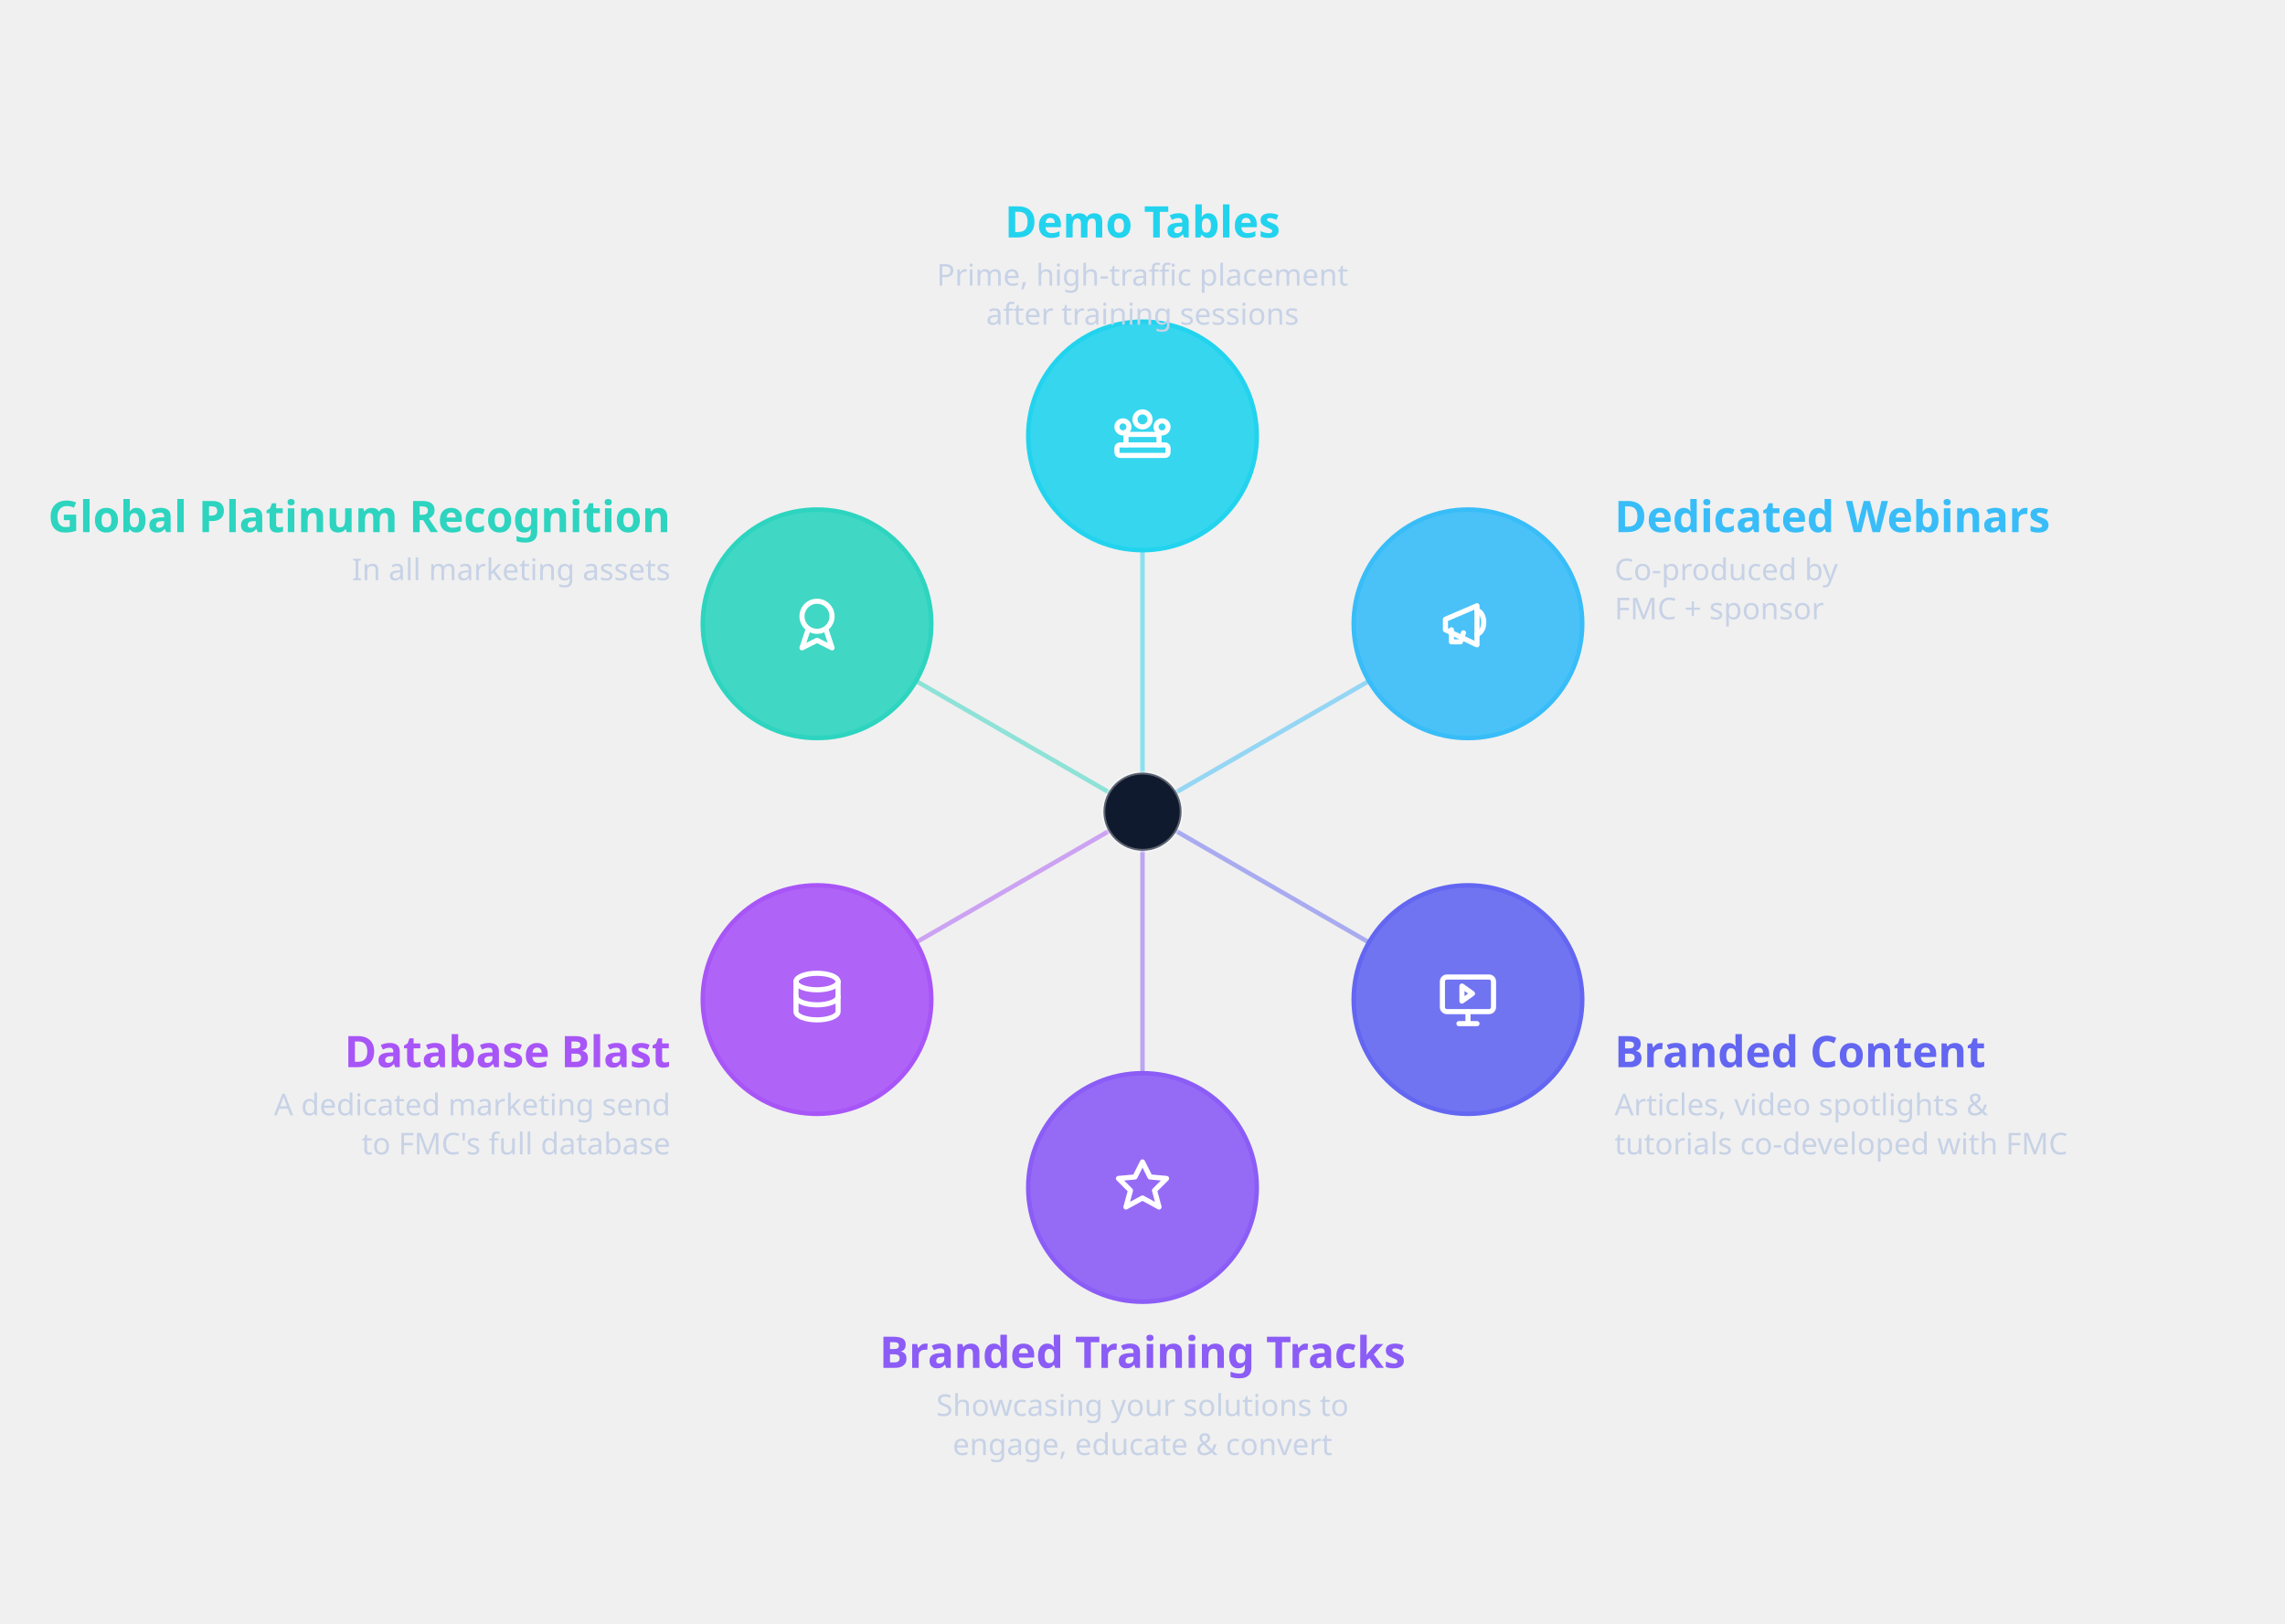
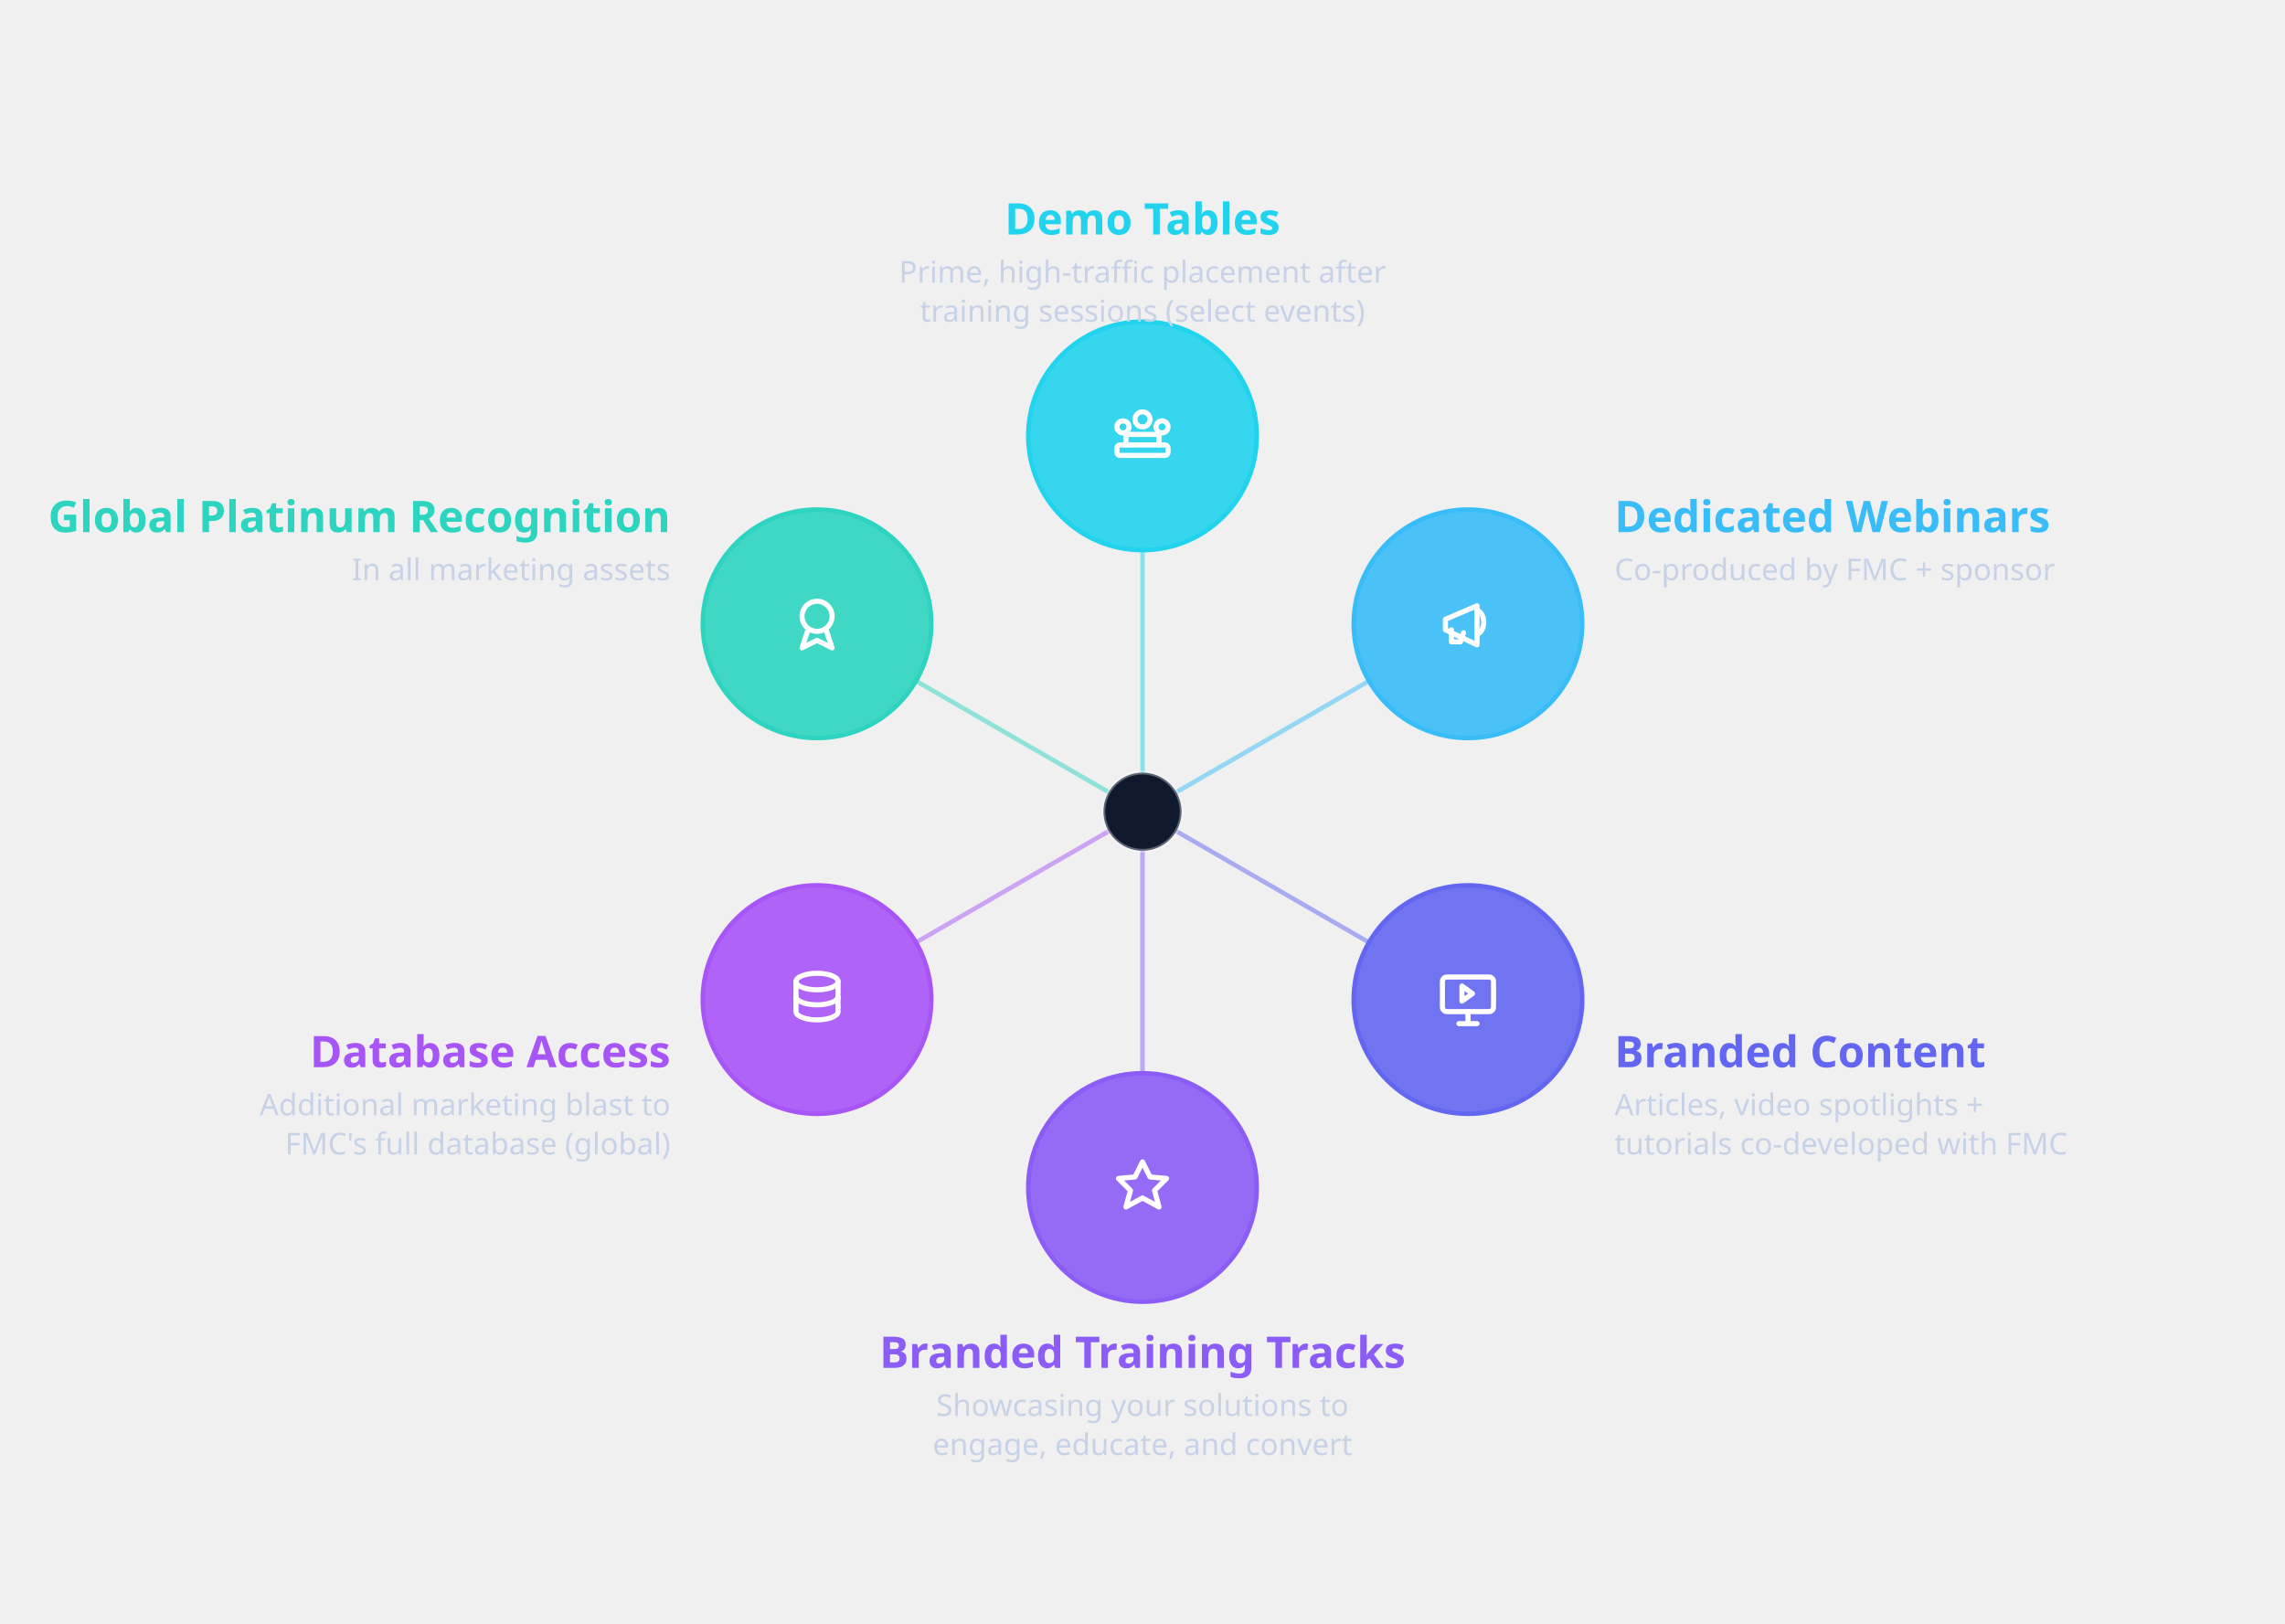
<svg xmlns="http://www.w3.org/2000/svg" viewBox="0 0 1520 1080" font-family="Poppins,Segoe UI,sans-serif">
  <line x1="760" y1="540" x2="760.0" y2="366.0" stroke="#22d3ee" stroke-width="3" stroke-opacity="0.5" />
  <line x1="760" y1="540" x2="910.7" y2="453.0" stroke="#38bdf8" stroke-width="3" stroke-opacity="0.5" />
  <line x1="760" y1="540" x2="910.7" y2="627.0" stroke="#6366f1" stroke-width="3" stroke-opacity="0.5" />
  <line x1="760" y1="540" x2="760.0" y2="714.0" stroke="#8b5cf6" stroke-width="3" stroke-opacity="0.5" />
  <line x1="760" y1="540" x2="609.3" y2="627.0" stroke="#a855f7" stroke-width="3" stroke-opacity="0.5" />
  <line x1="760" y1="540" x2="609.3" y2="453.0" stroke="#2dd4bf" stroke-width="3" stroke-opacity="0.5" />
  <circle cx="760" cy="540" r="26" fill="#101a2e" stroke="rgba(255,255,255,.32)" stroke-width="2.5" />
  <circle cx="760.0" cy="290.0" r="76" fill="#22d3ee" fill-opacity="0.9" stroke="#22d3ee" stroke-width="3" />
  <g stroke="#fff" stroke-width="3.4" fill="none" stroke-linecap="round" stroke-linejoin="round" transform="translate(736.0,266.0)">
    <rect x="7" y="30" width="34" height="7" rx="2" />
    <path d="M13 30v-7h22v7" />
    <circle cx="24" cy="13" r="5" />
    <circle cx="11" cy="18" r="4" />
    <circle cx="37" cy="18" r="4" />
  </g>
  <circle cx="976.5" cy="415.0" r="76" fill="#38bdf8" fill-opacity="0.9" stroke="#38bdf8" stroke-width="3" />
  <g stroke="#fff" stroke-width="3.4" fill="none" stroke-linecap="round" stroke-linejoin="round" transform="translate(952.5064,391.0)">
    <path d="M9 21l21-9v26L9 28z" />
    <path d="M30 15c6 2 6 14 0 16" />
    <path d="M13 28v8h6l2-6" />
  </g>
  <circle cx="976.5" cy="665.0" r="76" fill="#6366f1" fill-opacity="0.9" stroke="#6366f1" stroke-width="3" />
  <g stroke="#fff" stroke-width="3.4" fill="none" stroke-linecap="round" stroke-linejoin="round" transform="translate(952.5064,641.0)">
    <rect x="7" y="9" width="34" height="23" rx="3" />
    <path d="M18 40h12M24 32v8" />
    <path d="M20 15l7 5-7 5z" />
  </g>
  <circle cx="760.0" cy="790.0" r="76" fill="#8b5cf6" fill-opacity="0.9" stroke="#8b5cf6" stroke-width="3" />
  <g stroke="#fff" stroke-width="3.4" fill="none" stroke-linecap="round" stroke-linejoin="round" transform="translate(736.0,766.0)">
    <path d="M24 7l5 10 11 1-8 8 3 11-11-6-11 6 3-11-8-8 11-1z" />
  </g>
  <circle cx="543.5" cy="665.0" r="76" fill="#a855f7" fill-opacity="0.9" stroke="#a855f7" stroke-width="3" />
  <g stroke="#fff" stroke-width="3.4" fill="none" stroke-linecap="round" stroke-linejoin="round" transform="translate(519.4936,641.0)">
    <ellipse cx="24" cy="12" rx="14" ry="5.5" />
    <path d="M10 12v10c0 3 6.3 5.5 14 5.5s14-2.5 14-5.5V12" />
    <path d="M10 22v10c0 3 6.3 5.5 14 5.5s14-2.5 14-5.5V22" />
  </g>
  <circle cx="543.5" cy="415.0" r="76" fill="#2dd4bf" fill-opacity="0.9" stroke="#2dd4bf" stroke-width="3" />
  <g stroke="#fff" stroke-width="3.4" fill="none" stroke-linecap="round" stroke-linejoin="round" transform="translate(519.4936,391.0)">
    <circle cx="24" cy="19" r="10" />
    <path d="M18 28l-4 12 10-5 10 5-4-12" />
  </g>
-   <text x="760" y="158" fill="#22d3ee" font-size="29" font-weight="800" text-anchor="middle">Demo Tables</text>
-   <text x="760" y="190" fill="#c7d2e6" font-size="20" font-weight="500" text-anchor="middle">Prime, high-traffic placement</text>
-   <text x="760" y="216" fill="#c7d2e6" font-size="20" font-weight="500" text-anchor="middle">after training sessions</text>
+   <text x="760" y="156" fill="#22d3ee" font-size="29" font-weight="800" text-anchor="middle">Demo Tables</text>
+   <text x="760" y="188" fill="#c7d2e6" font-size="20" font-weight="500" text-anchor="middle">Prime, high-traffic placement after</text>
+   <text x="760" y="214" fill="#c7d2e6" font-size="20" font-weight="500" text-anchor="middle">training sessions (select events)</text>
  <text x="1074" y="354" fill="#38bdf8" font-size="29" font-weight="800" text-anchor="start">Dedicated Webinars</text>
-   <text x="1074" y="386" fill="#c7d2e6" font-size="20" font-weight="500" text-anchor="start">Co-produced by</text>
-   <text x="1074" y="412" fill="#c7d2e6" font-size="20" font-weight="500" text-anchor="start">FMC + sponsor</text>
+   <text x="1074" y="386" fill="#c7d2e6" font-size="20" font-weight="500" text-anchor="start">Co-produced by FMC + sponsor</text>
  <text x="1074" y="710" fill="#6366f1" font-size="29" font-weight="800" text-anchor="start">Branded Content</text>
-   <text x="1074" y="742" fill="#c7d2e6" font-size="20" font-weight="500" text-anchor="start">Articles, video spotlights &amp;</text>
+   <text x="1074" y="742" fill="#c7d2e6" font-size="20" font-weight="500" text-anchor="start">Articles, video spotlights +</text>
  <text x="1074" y="768" fill="#c7d2e6" font-size="20" font-weight="500" text-anchor="start">tutorials co-developed with FMC</text>
  <text x="760" y="910" fill="#8b5cf6" font-size="29" font-weight="800" text-anchor="middle">Branded Training Tracks</text>
  <text x="760" y="942" fill="#c7d2e6" font-size="20" font-weight="500" text-anchor="middle">Showcasing your solutions to</text>
-   <text x="760" y="968" fill="#c7d2e6" font-size="20" font-weight="500" text-anchor="middle">engage, educate &amp; convert</text>
-   <text x="446" y="710" fill="#a855f7" font-size="29" font-weight="800" text-anchor="end">Database Blast</text>
-   <text x="446" y="742" fill="#c7d2e6" font-size="20" font-weight="500" text-anchor="end">A dedicated marketing send</text>
-   <text x="446" y="768" fill="#c7d2e6" font-size="20" font-weight="500" text-anchor="end">to FMC's full database</text>
+   <text x="760" y="968" fill="#c7d2e6" font-size="20" font-weight="500" text-anchor="middle">engage, educate, and convert</text>
+   <text x="446" y="710" fill="#a855f7" font-size="29" font-weight="800" text-anchor="end">Database Access</text>
+   <text x="446" y="742" fill="#c7d2e6" font-size="20" font-weight="500" text-anchor="end">Additional marketing blast to</text>
+   <text x="446" y="768" fill="#c7d2e6" font-size="20" font-weight="500" text-anchor="end">FMC's full database (global)</text>
  <text x="446" y="354" fill="#2dd4bf" font-size="29" font-weight="800" text-anchor="end">Global Platinum Recognition</text>
  <text x="446" y="386" fill="#c7d2e6" font-size="20" font-weight="500" text-anchor="end">In all marketing assets</text>
</svg>
